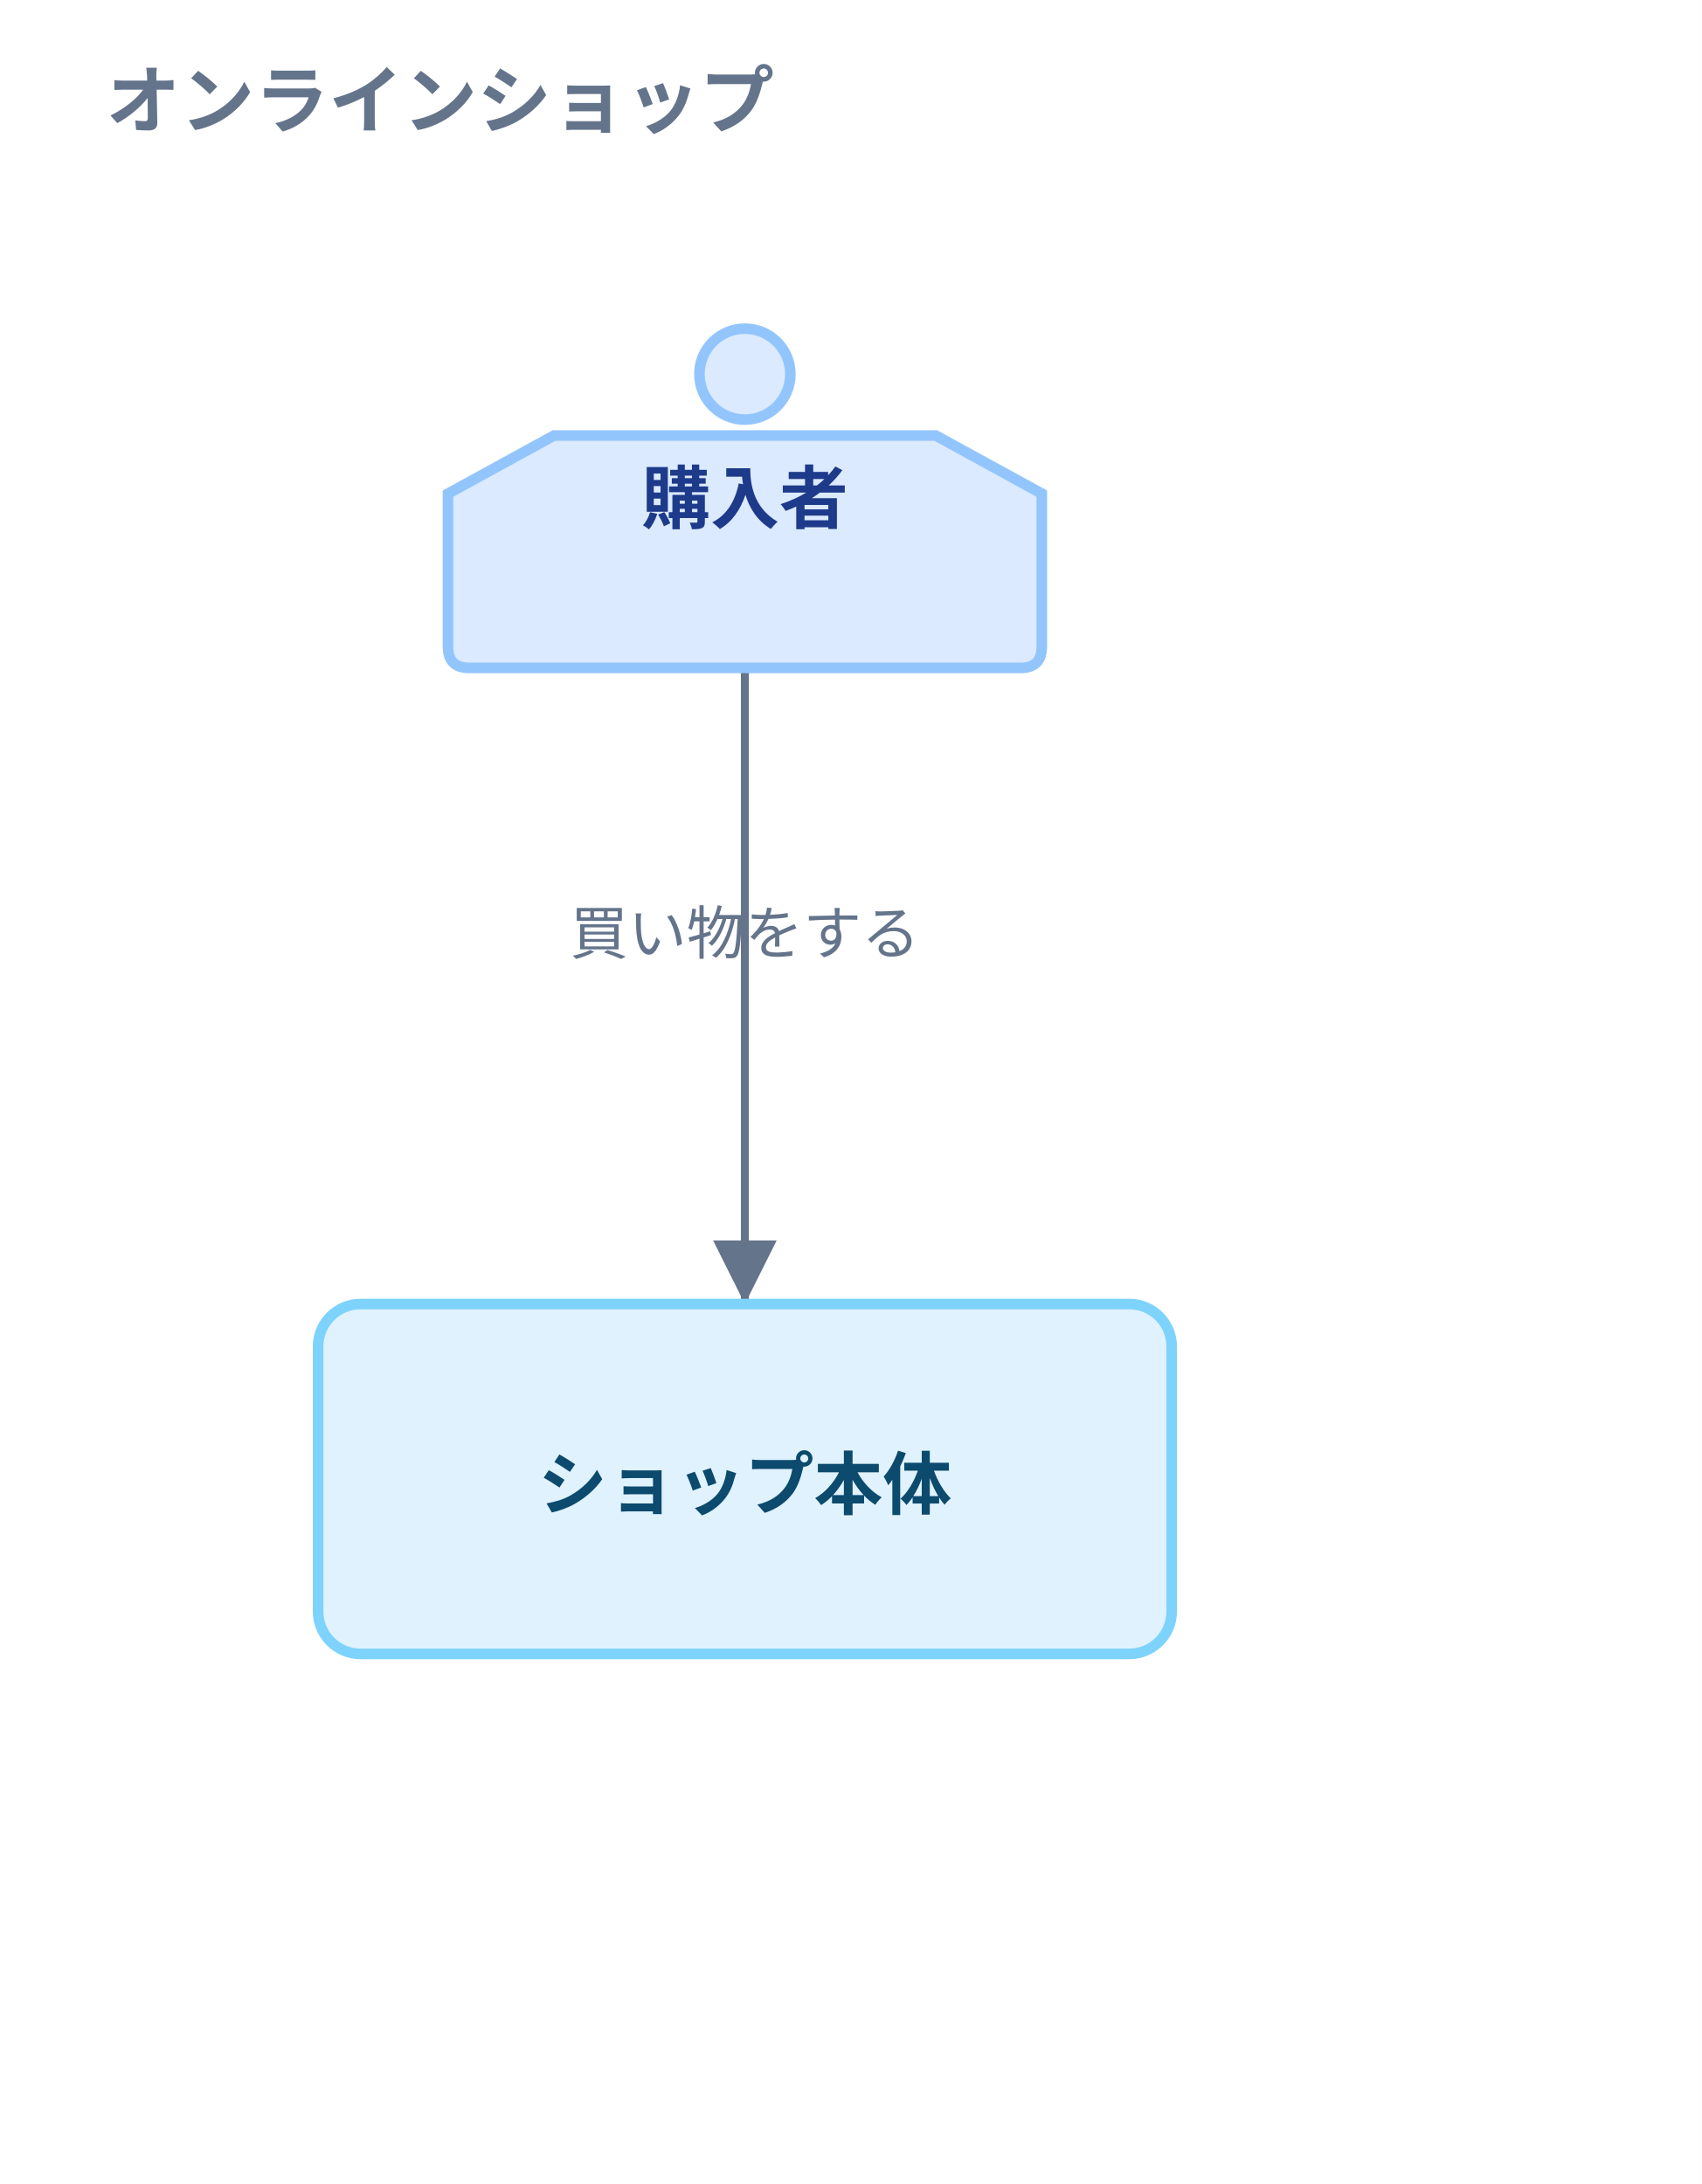
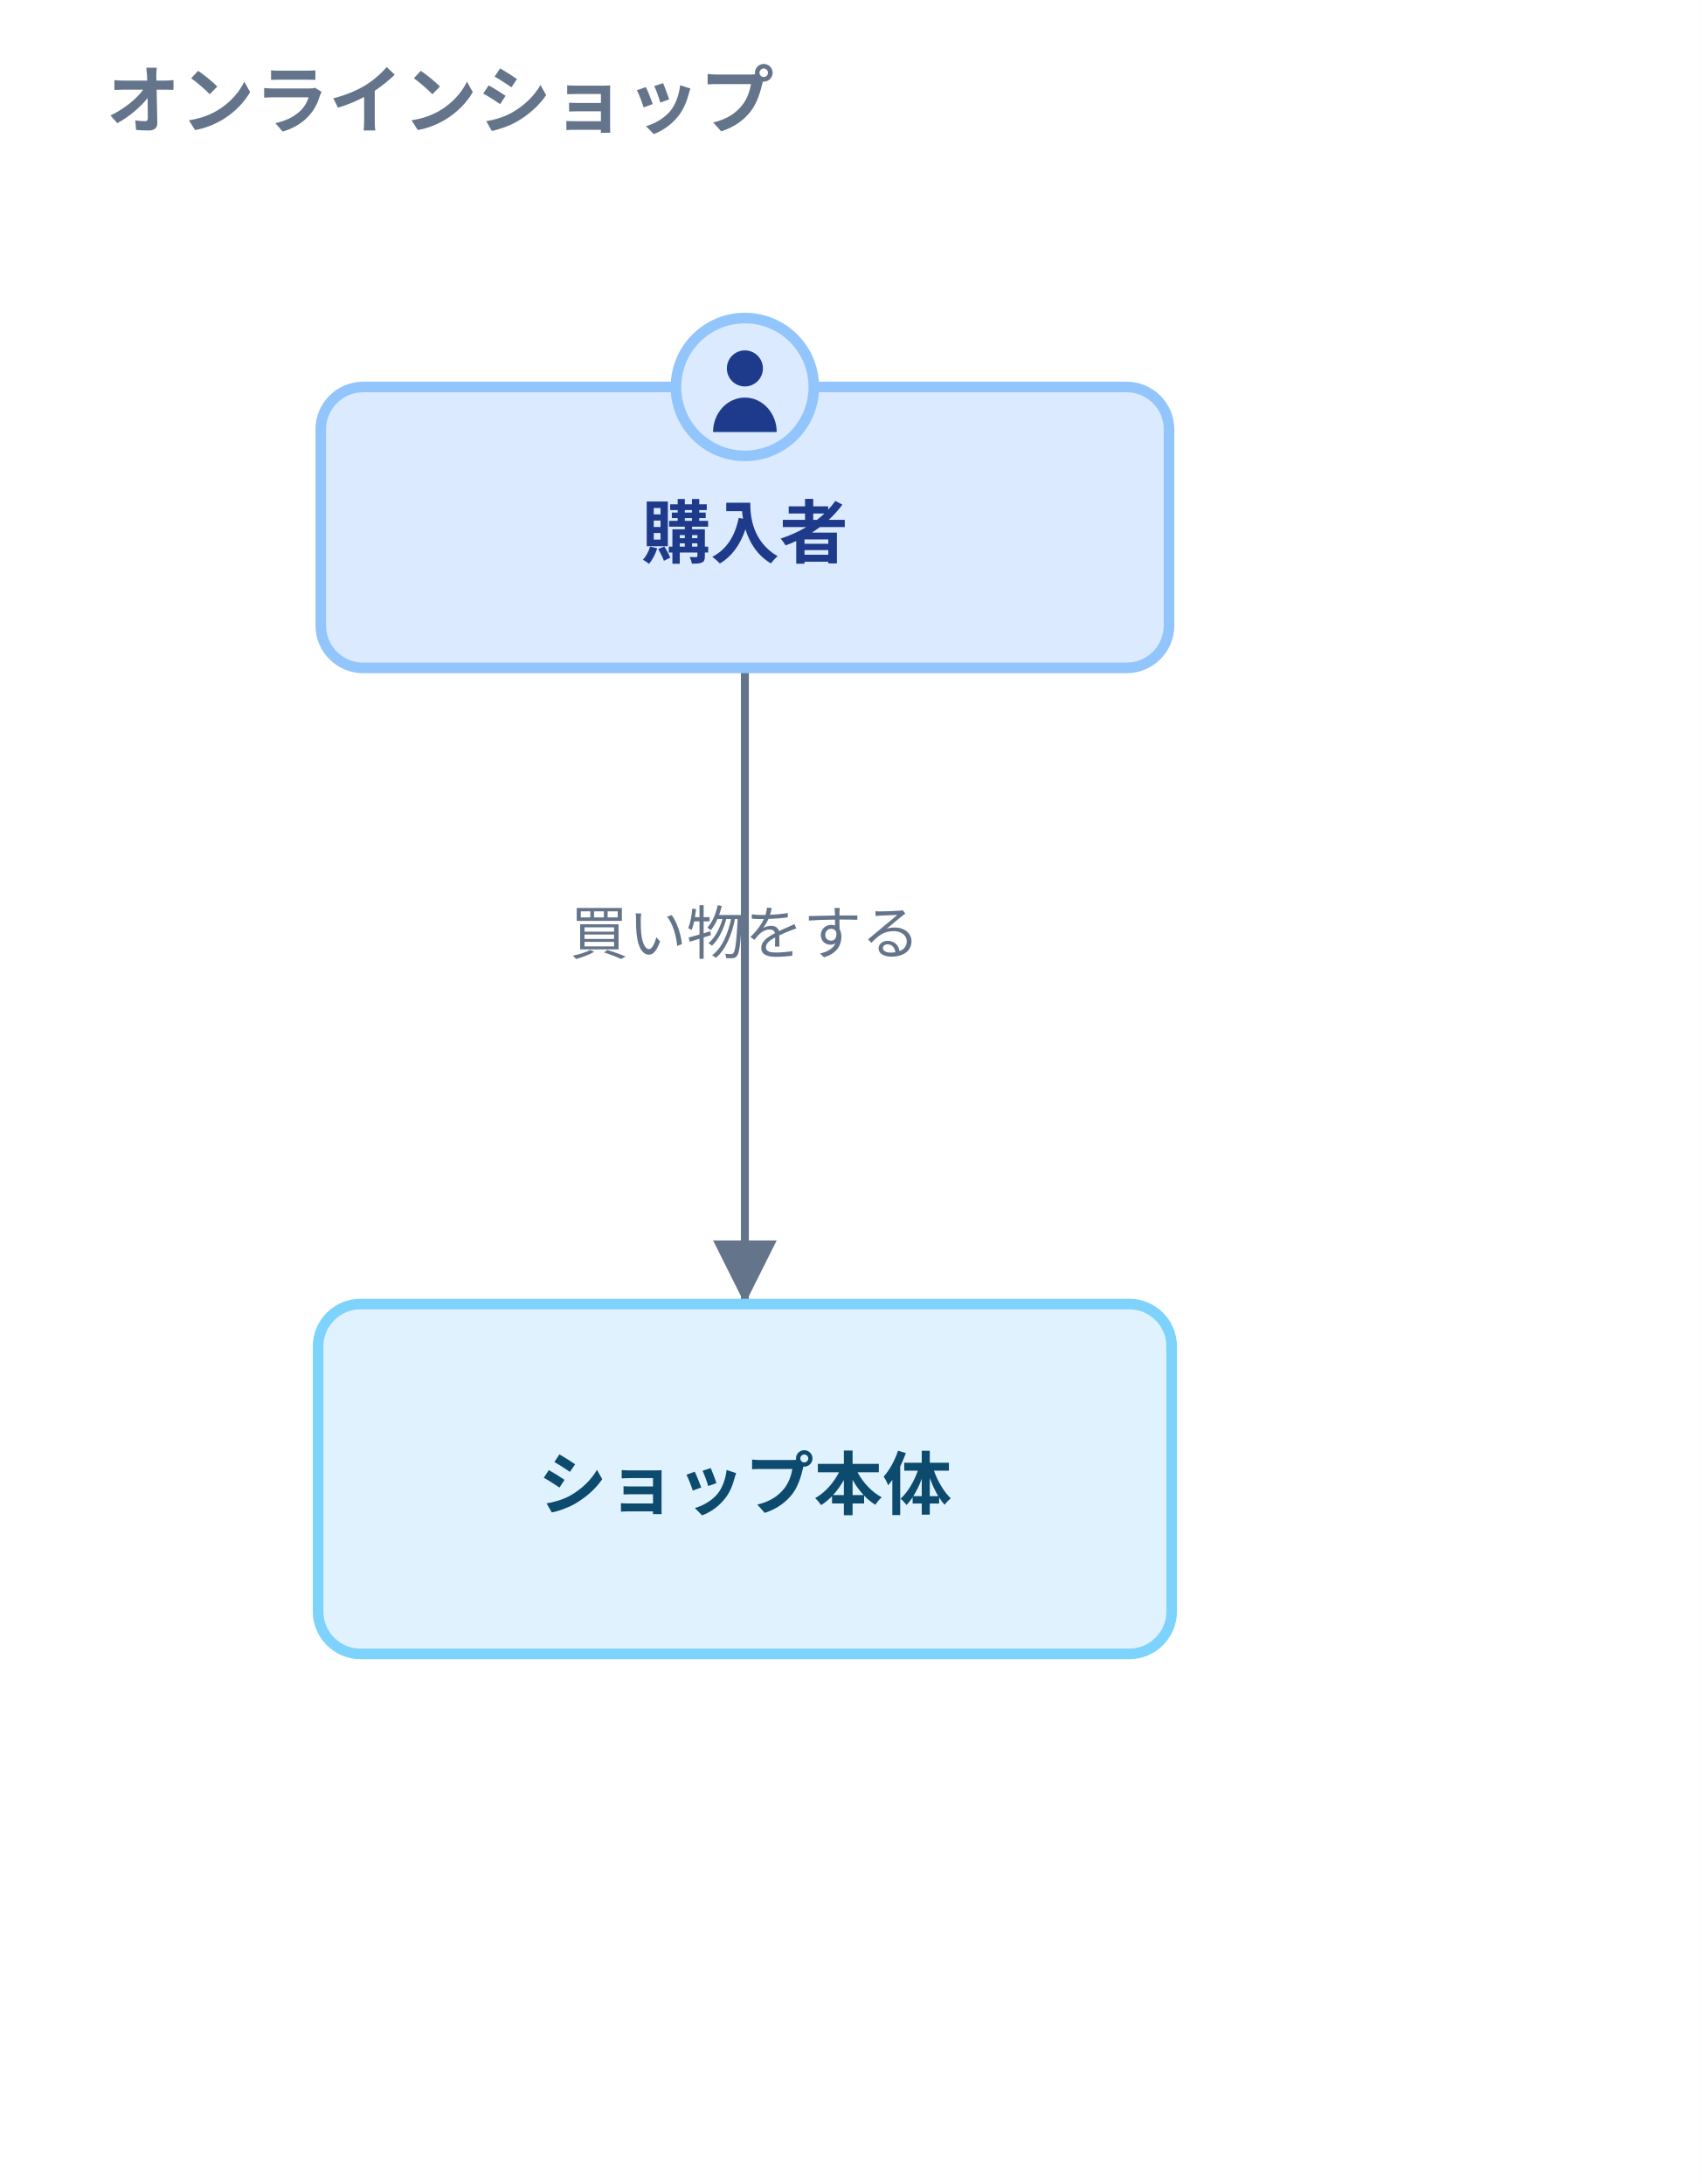
<svg xmlns="http://www.w3.org/2000/svg" viewBox="0 0 321 412" width="321" height="412">
  <defs>
    <marker id="arrow-default" viewBox="0 0 10 10" refX="10" refY="5" markerWidth="8" markerHeight="8" orient="auto-start-reverse">
      <path d="M 0 0 L 10 5 L 0 10 z" fill="#64748B" />
    </marker>
  </defs>
  <rect width="321" height="412" fill="#FFFFFF" rx="0" />
  <text x="20" y="24" fill="#64748B" font-size="14px" font-family="sans-serif" font-weight="bold">オンラインショップ</text>
  <g class="edges">
    <g data-edge-from="Customer" data-edge-to="Monolith" data-edge-kind="sync" data-edge-canonical-id="Customer-&gt;Monolith" data-edge-label="買い物をする" class="krs-edge krs-edge--interactive">
      <line x1="140.5" y1="126" x2="140.5" y2="246" stroke="transparent" stroke-width="14" stroke-linecap="butt" class="krs-edge__hitline" />
      <line x1="140.5" y1="126" x2="140.5" y2="246" stroke="#64748B" stroke-width="1.5" marker-end="url(#arrow-default)" />
      <text x="140.5" y="180" text-anchor="middle" fill="#64748B" font-size="11px" font-family="sans-serif">買い物をする</text>
    </g>
  </g>
  <g class="nodes">
    <g data-node-id="Customer" data-node-kind="user" data-has-children="false" data-has-description="false">
-       <circle cx="140.5" cy="70.58" r="8.58" fill="#DBEAFE" stroke="#93C5FD" stroke-width="2" />
-       <path d="M104.5 82.16 L176.5 82.16 L196.5 93.12 L196.5 122 Q196.5 126 192.5 126 L88.5 126 Q84.5 126 84.5 122 L84.5 93.12 Z" fill="#DBEAFE" stroke="#93C5FD" stroke-width="2" />
-       <text x="140.5" y="93" text-anchor="middle" dominant-baseline="central" fill="#1E3A8A" font-size="13px" font-weight="bold" font-family="sans-serif">購入者</text>
+       <rect x="60.5" y="73" width="160" height="53" rx="8" ry="8" fill="#DBEAFE" stroke="#93C5FD" stroke-width="2" />
+       <circle cx="140.5" cy="73" r="13" fill="#DBEAFE" stroke="#93C5FD" stroke-width="2" />
+       <circle cx="140.5" cy="69.5" r="3.4" fill="#1E3A8A" />
+       <path d="M134.5 81.5 a6 6.5 0 0 1 12 0 Z" fill="#1E3A8A" />
+       <text x="140.5" y="99.5" text-anchor="middle" dominant-baseline="central" fill="#1E3A8A" font-size="13px" font-weight="bold" font-family="sans-serif">購入者</text>
    </g>
    <g data-node-id="Monolith" data-node-kind="service" data-has-children="true" data-has-description="false" style="cursor: pointer">
      <rect x="60" y="246" width="161" height="66" rx="8" ry="8" fill="#E0F2FE" stroke="#7DD3FC" stroke-width="2" />
      <text x="140.5" y="279" text-anchor="middle" dominant-baseline="central" fill="#0C4A6E" font-size="13px" font-weight="bold" font-family="sans-serif">ショップ本体</text>
    </g>
  </g>
</svg>
